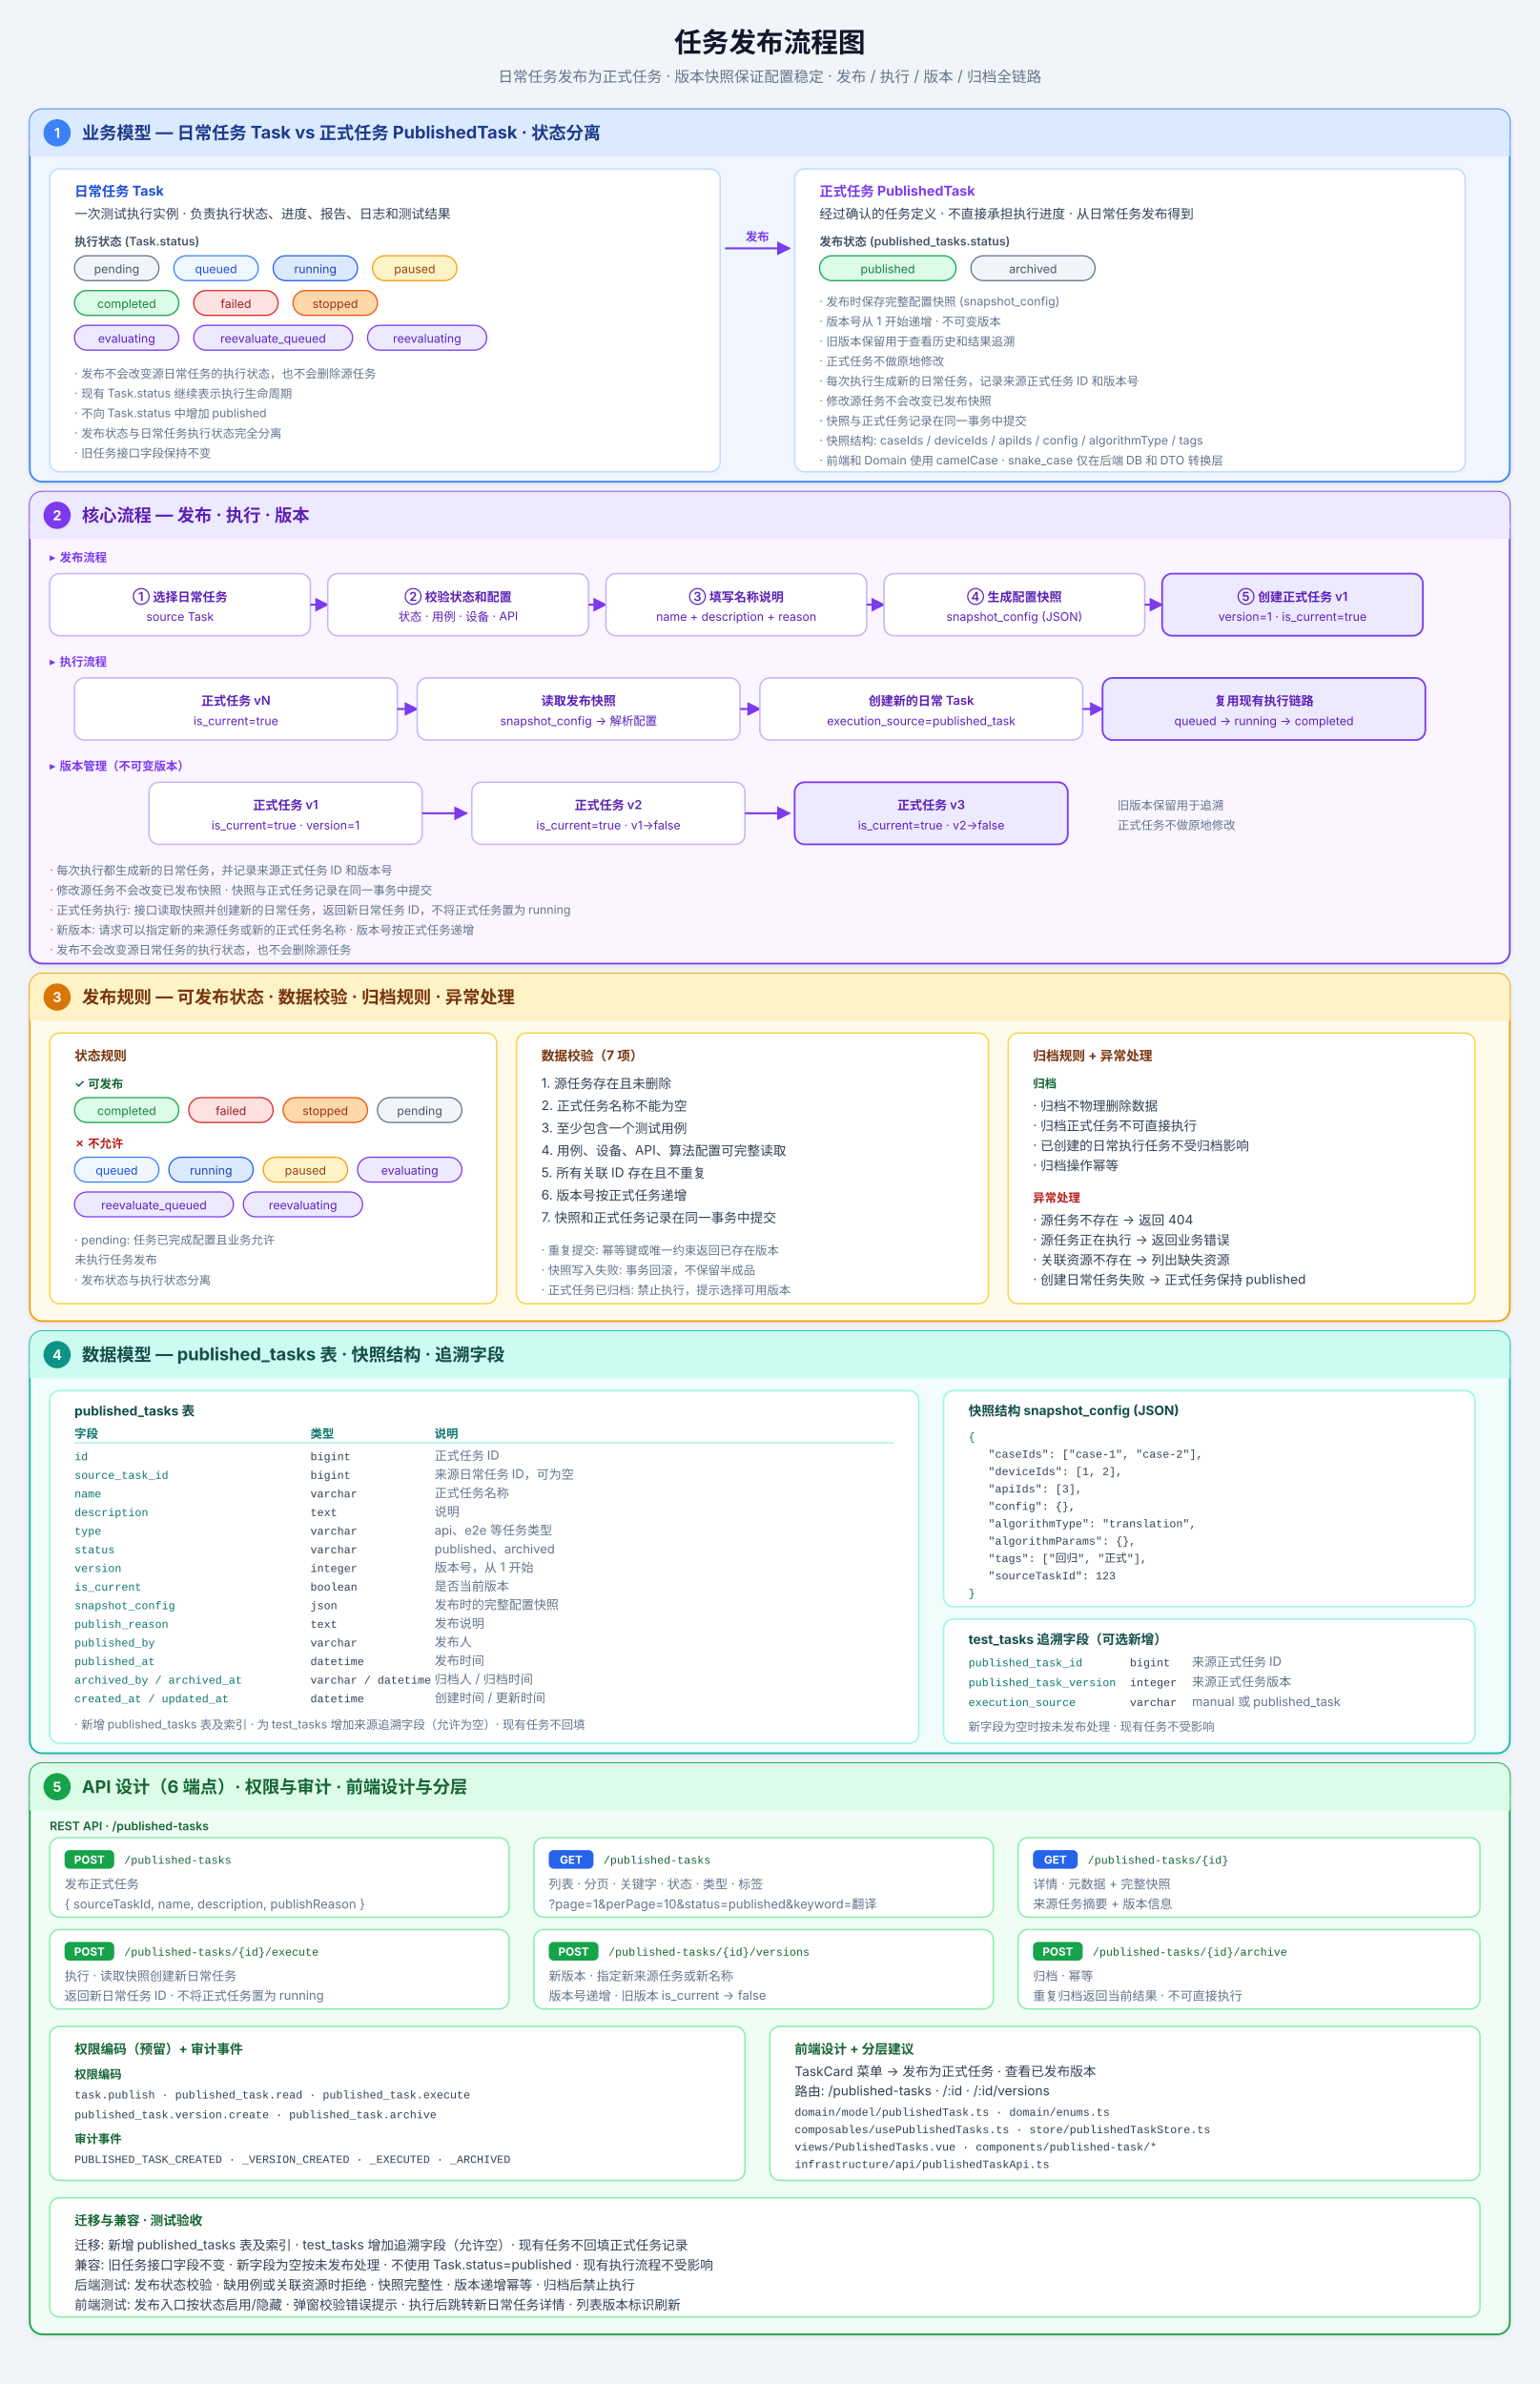
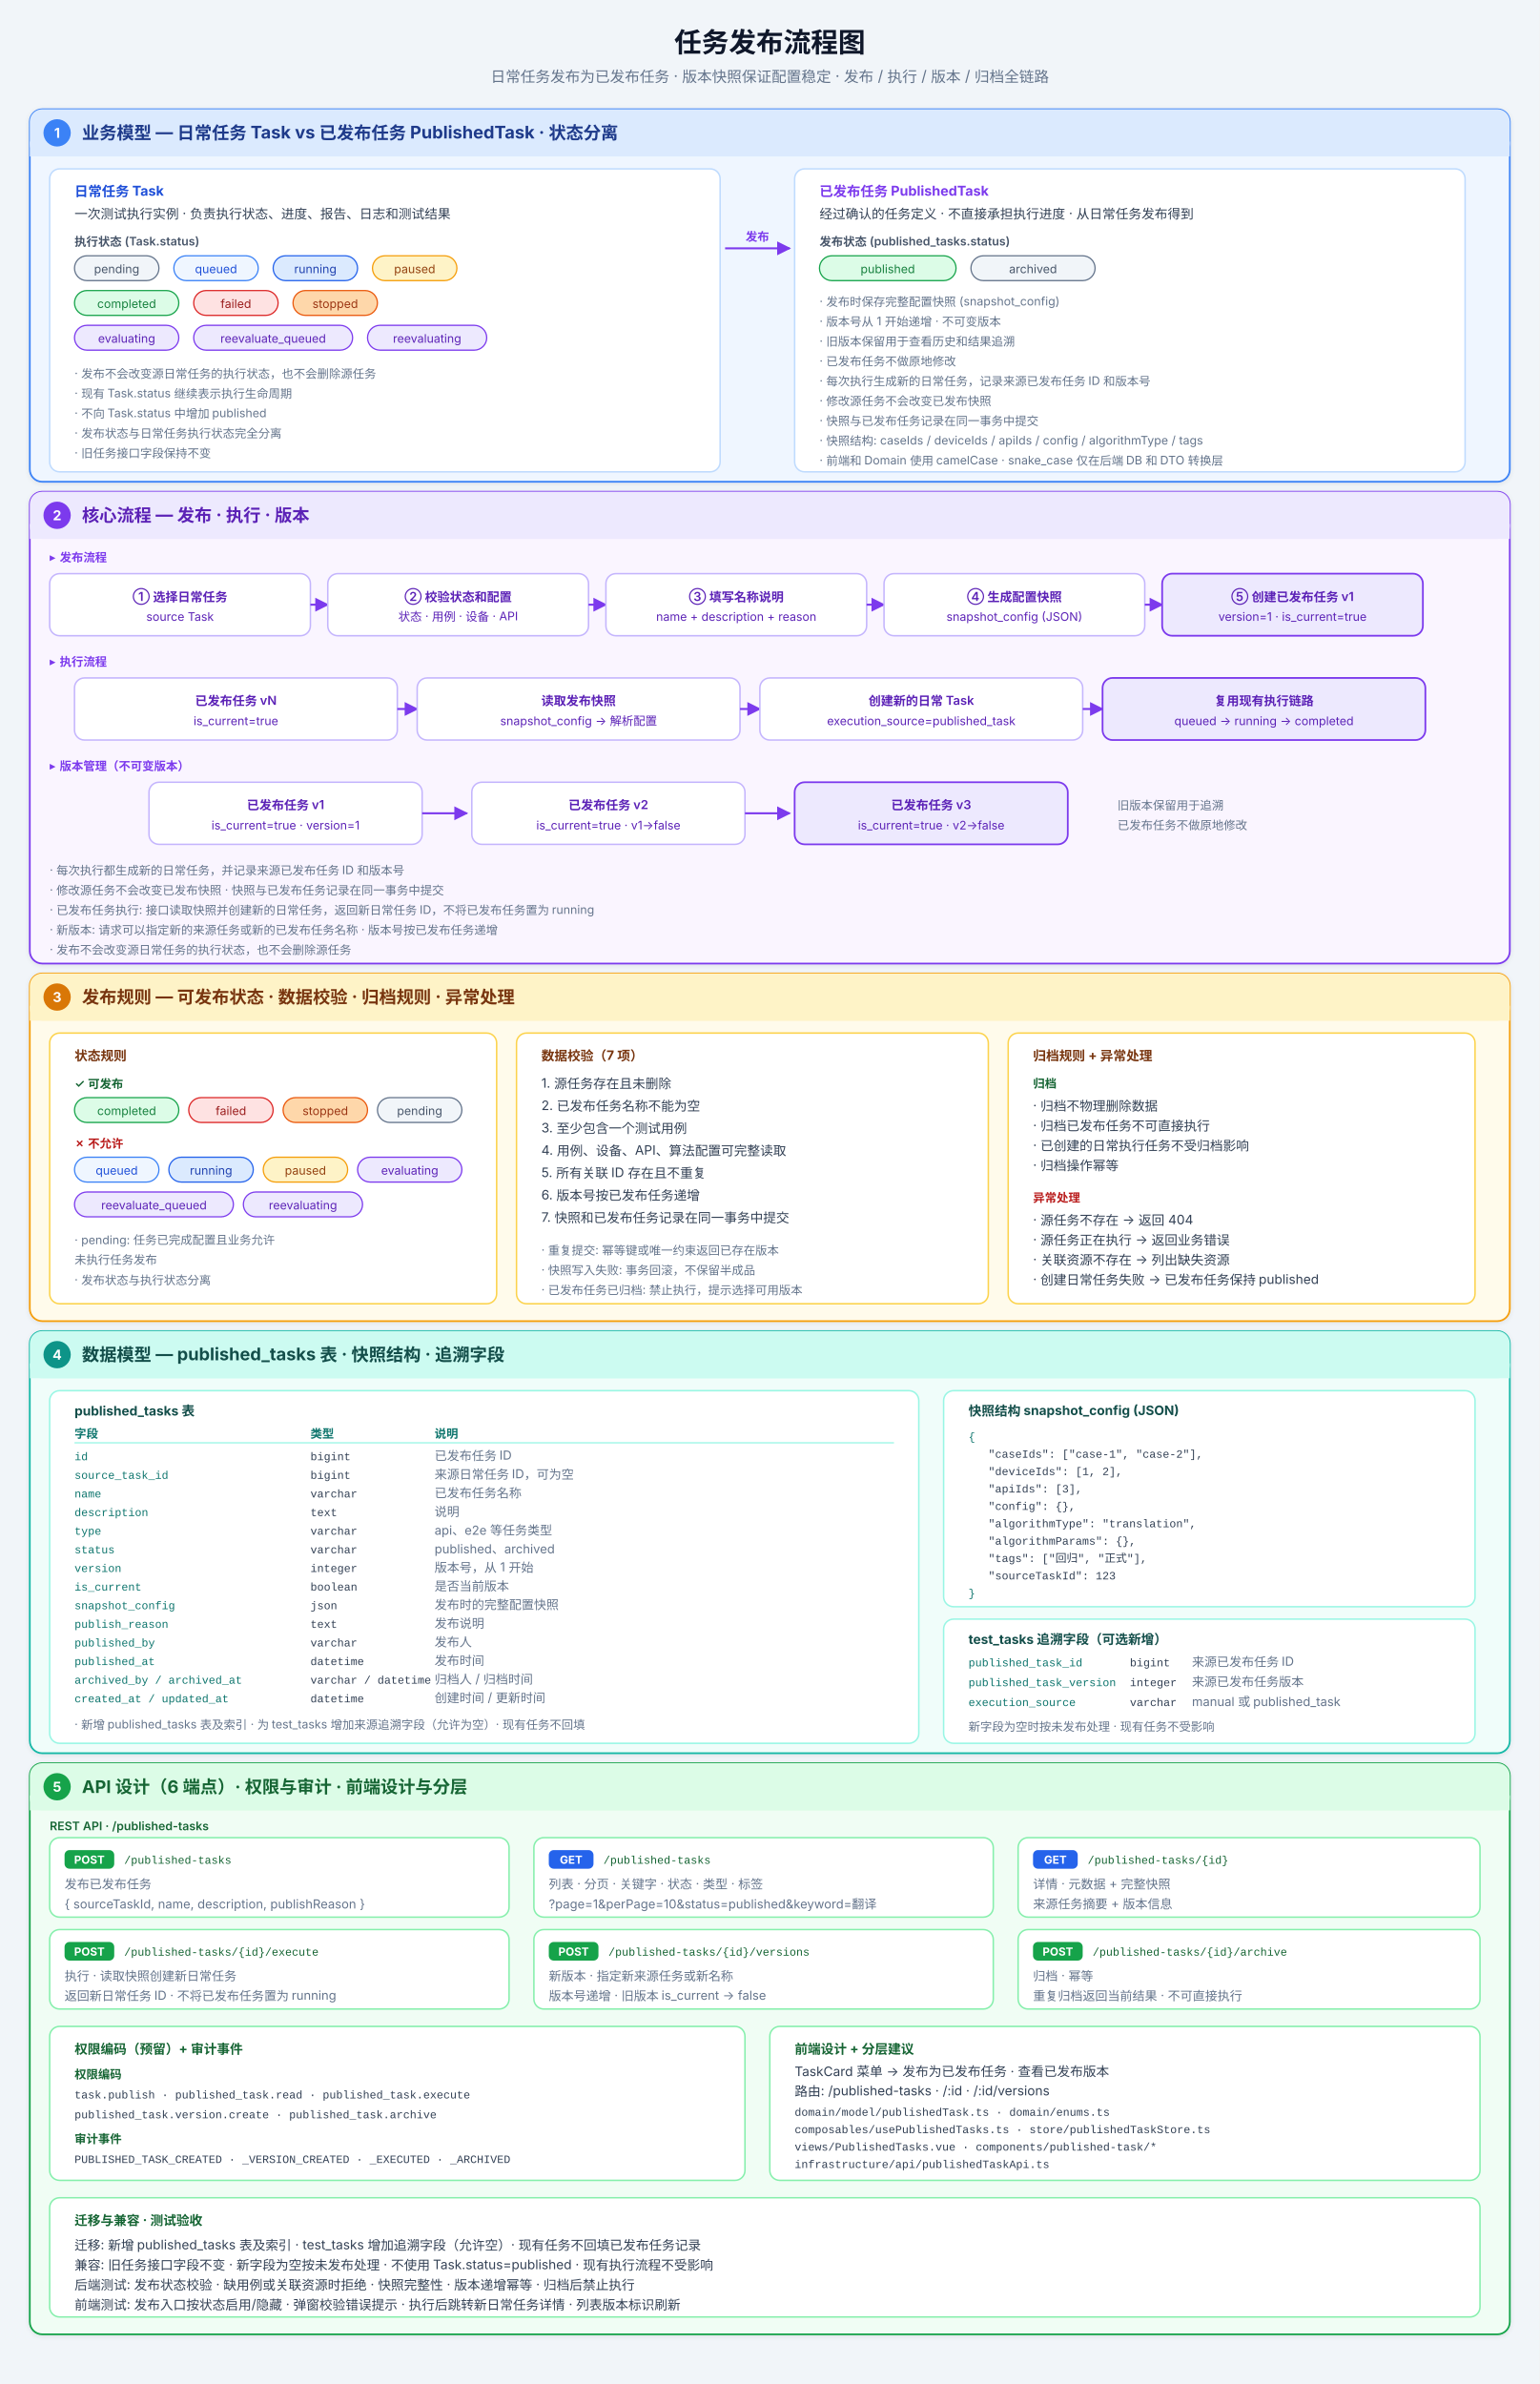
<svg xmlns="http://www.w3.org/2000/svg" viewBox="0 0 1240 1920" font-family="system-ui, -apple-system, 'Segoe UI', 'Microsoft YaHei', 'PingFang SC', sans-serif">
  <defs>
    <marker id="arrow" viewBox="0 0 10 10" refX="9" refY="5" markerWidth="7" markerHeight="7" orient="auto-start-reverse">
      <path d="M0,0 L10,5 L0,10 z" fill="#94a3b8" />
    </marker>
    <marker id="arrowBlue" viewBox="0 0 10 10" refX="9" refY="5" markerWidth="7" markerHeight="7" orient="auto-start-reverse">
      <path d="M0,0 L10,5 L0,10 z" fill="#2563eb" />
    </marker>
    <marker id="arrowGreen" viewBox="0 0 10 10" refX="9" refY="5" markerWidth="7" markerHeight="7" orient="auto-start-reverse">
      <path d="M0,0 L10,5 L0,10 z" fill="#16a34a" />
    </marker>
    <marker id="arrowRed" viewBox="0 0 10 10" refX="9" refY="5" markerWidth="7" markerHeight="7" orient="auto-start-reverse">
      <path d="M0,0 L10,5 L0,10 z" fill="#dc2626" />
    </marker>
    <marker id="arrowAmber" viewBox="0 0 10 10" refX="9" refY="5" markerWidth="7" markerHeight="7" orient="auto-start-reverse">
      <path d="M0,0 L10,5 L0,10 z" fill="#f59e0b" />
    </marker>
    <marker id="arrowViolet" viewBox="0 0 10 10" refX="9" refY="5" markerWidth="7" markerHeight="7" orient="auto-start-reverse">
      <path d="M0,0 L10,5 L0,10 z" fill="#7c3aed" />
    </marker>
    <marker id="arrowTeal" viewBox="0 0 10 10" refX="9" refY="5" markerWidth="7" markerHeight="7" orient="auto-start-reverse">
      <path d="M0,0 L10,5 L0,10 z" fill="#0d9488" />
    </marker>
    <filter id="softShadow" x="-20%" y="-20%" width="140%" height="140%">
      <feDropShadow dx="0" dy="1" stdDeviation="2" flood-color="#0f172a" flood-opacity="0.08" />
    </filter>
    <style>
      .sec-title { font-size: 14px; font-weight: 700; }
      .flow { stroke: #94a3b8; stroke-width: 1.6; fill: none; marker-end: url(#arrow); }
      .flow-blue { stroke: #2563eb; stroke-width: 1.6; fill: none; marker-end: url(#arrowBlue); }
      .flow-green { stroke: #16a34a; stroke-width: 1.6; fill: none; marker-end: url(#arrowGreen); }
      .flow-red { stroke: #dc2626; stroke-width: 1.6; fill: none; marker-end: url(#arrowRed); }
      .flow-amber { stroke: #f59e0b; stroke-width: 1.6; fill: none; marker-end: url(#arrowAmber); }
      .flow-violet { stroke: #7c3aed; stroke-width: 1.6; fill: none; marker-end: url(#arrowViolet); }
      .flow-teal { stroke: #0d9488; stroke-width: 1.6; fill: none; marker-end: url(#arrowTeal); }
      .box-name { font-size: 12.5px; font-weight: 600; fill: #1e293b; }
      .box-desc { font-size: 10px; fill: #64748b; }
      .note { font-size: 9.5px; fill: #64748b; }
      .body { font-size: 10.5px; fill: #334155; }
      .pill-t { font-size: 10px; font-weight: 600; text-anchor: middle; }
      .chip-t { font-size: 9.5px; text-anchor: middle; }
      .lbl { font-size: 9.5px; font-weight: 600; }
      .num-badge { font-size: 11px; font-weight: 700; fill: #ffffff; text-anchor: middle; }
      .decision-t { font-size: 12px; font-weight: 600; fill: #854d0e; text-anchor: middle; }
      .mono { font-family: Consolas, 'Courier New', monospace; font-size: 10px; font-weight: 600; }
      .mono-s { font-family: Consolas, 'Courier New', monospace; font-size: 9px; }
    </style>
  </defs>
  <rect x="0" y="0" width="1240" height="1920" fill="#f1f5f9" />
  <text x="620" y="42" text-anchor="middle" font-size="22" font-weight="700" fill="#0f172a">任务发布流程图</text>
-   <text x="620" y="66" text-anchor="middle" font-size="12" fill="#64748b">日常任务发布为正式任务 · 版本快照保证配置稳定 · 发布 / 执行 / 版本 / 归档全链路</text>
+   <text x="620" y="66" text-anchor="middle" font-size="12" fill="#64748b">日常任务发布为已发布任务 · 版本快照保证配置稳定 · 发布 / 执行 / 版本 / 归档全链路</text>
  <rect x="24" y="88" width="1192" height="300" rx="10" fill="#eff6ff" stroke="#3b82f6" stroke-width="1.4" filter="url(#softShadow)" />
  <rect x="24" y="88" width="1192" height="38" rx="10" fill="#dbeafe" />
  <rect x="24" y="114" width="1192" height="12" fill="#dbeafe" />
  <circle cx="46" cy="107" r="11" fill="#3b82f6" />
  <text x="46" y="111" class="num-badge">1</text>
-   <text x="66" y="112" class="sec-title" fill="#1e3a8a">业务模型 — 日常任务 Task vs 正式任务 PublishedTask · 状态分离</text>
+   <text x="66" y="112" class="sec-title" fill="#1e3a8a">业务模型 — 日常任务 Task vs 已发布任务 PublishedTask · 状态分离</text>
  <rect x="40" y="136" width="540" height="244" rx="8" fill="#ffffff" stroke="#bfdbfe" stroke-width="1.2" />
  <text x="60" y="158" font-size="11" font-weight="700" fill="#1d4ed8">日常任务 Task</text>
  <text x="60" y="176" class="body">一次测试执行实例 · 负责执行状态、进度、报告、日志和测试结果</text>
  <text x="60" y="198" class="lbl" fill="#475569">执行状态 (Task.status)</text>
  <rect x="60" y="206" width="68" height="20" rx="10" fill="#f1f5f9" stroke="#64748b" stroke-width="1" />
  <text x="94" y="220" class="chip-t" fill="#475569">pending</text>
  <rect x="140" y="206" width="68" height="20" rx="10" fill="#eff6ff" stroke="#3b82f6" stroke-width="1" />
  <text x="174" y="220" class="chip-t" fill="#1d4ed8">queued</text>
  <rect x="220" y="206" width="68" height="20" rx="10" fill="#dbeafe" stroke="#2563eb" stroke-width="1" />
  <text x="254" y="220" class="chip-t" fill="#1e40af">running</text>
  <rect x="300" y="206" width="68" height="20" rx="10" fill="#fef3c7" stroke="#f59e0b" stroke-width="1" />
  <text x="334" y="220" class="chip-t" fill="#92400e">paused</text>
  <rect x="60" y="234" width="84" height="20" rx="10" fill="#dcfce7" stroke="#16a34a" stroke-width="1" />
  <text x="102" y="248" class="chip-t" fill="#15803d">completed</text>
  <rect x="156" y="234" width="68" height="20" rx="10" fill="#fee2e2" stroke="#dc2626" stroke-width="1" />
  <text x="190" y="248" class="chip-t" fill="#991b1b">failed</text>
  <rect x="236" y="234" width="68" height="20" rx="10" fill="#fed7aa" stroke="#ea580c" stroke-width="1" />
  <text x="270" y="248" class="chip-t" fill="#9a3412">stopped</text>
  <rect x="60" y="262" width="84" height="20" rx="10" fill="#ede9fe" stroke="#7c3aed" stroke-width="1" />
  <text x="102" y="276" class="chip-t" fill="#5b21b6">evaluating</text>
  <rect x="156" y="262" width="128" height="20" rx="10" fill="#ede9fe" stroke="#7c3aed" stroke-width="1" />
  <text x="220" y="276" class="chip-t" fill="#5b21b6">reevaluate_queued</text>
  <rect x="296" y="262" width="96" height="20" rx="10" fill="#ede9fe" stroke="#7c3aed" stroke-width="1" />
  <text x="344" y="276" class="chip-t" fill="#5b21b6">reevaluating</text>
  <text x="60" y="304" class="note">· 发布不会改变源日常任务的执行状态，也不会删除源任务</text>
  <text x="60" y="320" class="note">· 现有 Task.status 继续表示执行生命周期</text>
  <text x="60" y="336" class="note">· 不向 Task.status 中增加 published</text>
  <text x="60" y="352" class="note">· 发布状态与日常任务执行状态完全分离</text>
  <text x="60" y="368" class="note">· 旧任务接口字段保持不变</text>
  <rect x="640" y="136" width="540" height="244" rx="8" fill="#ffffff" stroke="#bfdbfe" stroke-width="1.2" />
-   <text x="660" y="158" font-size="11" font-weight="700" fill="#7c3aed">正式任务 PublishedTask</text>
+   <text x="660" y="158" font-size="11" font-weight="700" fill="#7c3aed">已发布任务 PublishedTask</text>
  <text x="660" y="176" class="body">经过确认的任务定义 · 不直接承担执行进度 · 从日常任务发布得到</text>
  <text x="660" y="198" class="lbl" fill="#475569">发布状态 (published_tasks.status)</text>
  <rect x="660" y="206" width="110" height="20" rx="10" fill="#dcfce7" stroke="#16a34a" stroke-width="1" />
  <text x="715" y="220" class="chip-t" fill="#15803d">published</text>
  <rect x="782" y="206" width="100" height="20" rx="10" fill="#f1f5f9" stroke="#64748b" stroke-width="1" />
  <text x="832" y="220" class="chip-t" fill="#475569">archived</text>
  <text x="660" y="246" class="note">· 发布时保存完整配置快照 (snapshot_config)</text>
  <text x="660" y="262" class="note">· 版本号从 1 开始递增 · 不可变版本</text>
  <text x="660" y="278" class="note">· 旧版本保留用于查看历史和结果追溯</text>
-   <text x="660" y="294" class="note">· 正式任务不做原地修改</text>
-   <text x="660" y="310" class="note">· 每次执行生成新的日常任务，记录来源正式任务 ID 和版本号</text>
+   <text x="660" y="294" class="note">· 已发布任务不做原地修改</text>
+   <text x="660" y="310" class="note">· 每次执行生成新的日常任务，记录来源已发布任务 ID 和版本号</text>
  <text x="660" y="326" class="note">· 修改源任务不会改变已发布快照</text>
-   <text x="660" y="342" class="note">· 快照与正式任务记录在同一事务中提交</text>
+   <text x="660" y="342" class="note">· 快照与已发布任务记录在同一事务中提交</text>
  <text x="660" y="358" class="note">· 快照结构: caseIds / deviceIds / apiIds / config / algorithmType / tags</text>
  <text x="660" y="374" class="note">· 前端和 Domain 使用 camelCase · snake_case 仅在后端 DB 和 DTO 转换层</text>
  <line x1="584" y1="200" x2="636" y2="200" class="flow-violet" />
  <text x="610" y="194" text-anchor="middle" class="lbl" fill="#7c3aed">发布</text>
  <rect x="24" y="396" width="1192" height="380" rx="10" fill="#faf5ff" stroke="#7c3aed" stroke-width="1.4" filter="url(#softShadow)" />
  <rect x="24" y="396" width="1192" height="38" rx="10" fill="#ede9fe" />
  <rect x="24" y="422" width="1192" height="12" fill="#ede9fe" />
  <circle cx="46" cy="415" r="11" fill="#7c3aed" />
  <text x="46" y="419" class="num-badge">2</text>
  <text x="66" y="420" class="sec-title" fill="#5b21b6">核心流程 — 发布 · 执行 · 版本</text>
  <text x="40" y="452" class="lbl" fill="#7c3aed">▸ 发布流程</text>
  <rect x="40" y="462" width="210" height="50" rx="8" fill="#ffffff" stroke="#c4b5fd" stroke-width="1.2" />
  <text x="145" y="484" class="pill-t" fill="#5b21b6">① 选择日常任务</text>
  <text x="145" y="500" class="chip-t" fill="#5b21b6">source Task</text>
  <line x1="250" y1="487" x2="264" y2="487" class="flow-violet" />
  <rect x="264" y="462" width="210" height="50" rx="8" fill="#ffffff" stroke="#c4b5fd" stroke-width="1.2" />
  <text x="369" y="484" class="pill-t" fill="#5b21b6">② 校验状态和配置</text>
  <text x="369" y="500" class="chip-t" fill="#5b21b6">状态 · 用例 · 设备 · API</text>
  <line x1="474" y1="487" x2="488" y2="487" class="flow-violet" />
  <rect x="488" y="462" width="210" height="50" rx="8" fill="#ffffff" stroke="#c4b5fd" stroke-width="1.2" />
  <text x="593" y="484" class="pill-t" fill="#5b21b6">③ 填写名称说明</text>
  <text x="593" y="500" class="chip-t" fill="#5b21b6">name + description + reason</text>
  <line x1="698" y1="487" x2="712" y2="487" class="flow-violet" />
  <rect x="712" y="462" width="210" height="50" rx="8" fill="#ffffff" stroke="#c4b5fd" stroke-width="1.2" />
  <text x="817" y="484" class="pill-t" fill="#5b21b6">④ 生成配置快照</text>
  <text x="817" y="500" class="chip-t" fill="#5b21b6">snapshot_config (JSON)</text>
  <line x1="922" y1="487" x2="936" y2="487" class="flow-violet" />
  <rect x="936" y="462" width="210" height="50" rx="8" fill="#ede9fe" stroke="#7c3aed" stroke-width="1.4" />
-   <text x="1041" y="484" class="pill-t" fill="#5b21b6">⑤ 创建正式任务 v1</text>
+   <text x="1041" y="484" class="pill-t" fill="#5b21b6">⑤ 创建已发布任务 v1</text>
  <text x="1041" y="500" class="chip-t" fill="#5b21b6">version=1 · is_current=true</text>
  <text x="40" y="536" class="lbl" fill="#7c3aed">▸ 执行流程</text>
  <rect x="60" y="546" width="260" height="50" rx="8" fill="#ffffff" stroke="#c4b5fd" stroke-width="1.2" />
-   <text x="190" y="568" class="pill-t" fill="#5b21b6">正式任务 vN</text>
+   <text x="190" y="568" class="pill-t" fill="#5b21b6">已发布任务 vN</text>
  <text x="190" y="584" class="chip-t" fill="#5b21b6">is_current=true</text>
  <line x1="320" y1="571" x2="336" y2="571" class="flow-violet" />
  <rect x="336" y="546" width="260" height="50" rx="8" fill="#ffffff" stroke="#c4b5fd" stroke-width="1.2" />
  <text x="466" y="568" class="pill-t" fill="#5b21b6">读取发布快照</text>
  <text x="466" y="584" class="chip-t" fill="#5b21b6">snapshot_config → 解析配置</text>
  <line x1="596" y1="571" x2="612" y2="571" class="flow-violet" />
  <rect x="612" y="546" width="260" height="50" rx="8" fill="#ffffff" stroke="#c4b5fd" stroke-width="1.2" />
  <text x="742" y="568" class="pill-t" fill="#5b21b6">创建新的日常 Task</text>
  <text x="742" y="584" class="chip-t" fill="#5b21b6">execution_source=published_task</text>
  <line x1="872" y1="571" x2="888" y2="571" class="flow-violet" />
  <rect x="888" y="546" width="260" height="50" rx="8" fill="#ede9fe" stroke="#7c3aed" stroke-width="1.4" />
  <text x="1018" y="568" class="pill-t" fill="#5b21b6">复用现有执行链路</text>
  <text x="1018" y="584" class="chip-t" fill="#5b21b6">queued → running → completed</text>
  <text x="40" y="620" class="lbl" fill="#7c3aed">▸ 版本管理（不可变版本）</text>
  <rect x="120" y="630" width="220" height="50" rx="8" fill="#ffffff" stroke="#c4b5fd" stroke-width="1.2" />
-   <text x="230" y="652" class="pill-t" fill="#5b21b6">正式任务 v1</text>
+   <text x="230" y="652" class="pill-t" fill="#5b21b6">已发布任务 v1</text>
  <text x="230" y="668" class="chip-t" fill="#5b21b6">is_current=true · version=1</text>
  <line x1="340" y1="655" x2="376" y2="655" class="flow-violet" />
  <rect x="380" y="630" width="220" height="50" rx="8" fill="#ffffff" stroke="#c4b5fd" stroke-width="1.2" />
-   <text x="490" y="652" class="pill-t" fill="#5b21b6">正式任务 v2</text>
+   <text x="490" y="652" class="pill-t" fill="#5b21b6">已发布任务 v2</text>
  <text x="490" y="668" class="chip-t" fill="#5b21b6">is_current=true · v1→false</text>
  <line x1="600" y1="655" x2="636" y2="655" class="flow-violet" />
  <rect x="640" y="630" width="220" height="50" rx="8" fill="#ede9fe" stroke="#7c3aed" stroke-width="1.4" />
-   <text x="750" y="652" class="pill-t" fill="#5b21b6">正式任务 v3</text>
+   <text x="750" y="652" class="pill-t" fill="#5b21b6">已发布任务 v3</text>
  <text x="750" y="668" class="chip-t" fill="#5b21b6">is_current=true · v2→false</text>
  <text x="900" y="652" class="note">旧版本保留用于追溯</text>
-   <text x="900" y="668" class="note">正式任务不做原地修改</text>
-   <text x="40" y="704" class="note">· 每次执行都生成新的日常任务，并记录来源正式任务 ID 和版本号</text>
-   <text x="40" y="720" class="note">· 修改源任务不会改变已发布快照 · 快照与正式任务记录在同一事务中提交</text>
-   <text x="40" y="736" class="note">· 正式任务执行: 接口读取快照并创建新的日常任务，返回新日常任务 ID，不将正式任务置为 running</text>
-   <text x="40" y="752" class="note">· 新版本: 请求可以指定新的来源任务或新的正式任务名称 · 版本号按正式任务递增</text>
+   <text x="900" y="668" class="note">已发布任务不做原地修改</text>
+   <text x="40" y="704" class="note">· 每次执行都生成新的日常任务，并记录来源已发布任务 ID 和版本号</text>
+   <text x="40" y="720" class="note">· 修改源任务不会改变已发布快照 · 快照与已发布任务记录在同一事务中提交</text>
+   <text x="40" y="736" class="note">· 已发布任务执行: 接口读取快照并创建新的日常任务，返回新日常任务 ID，不将已发布任务置为 running</text>
+   <text x="40" y="752" class="note">· 新版本: 请求可以指定新的来源任务或新的已发布任务名称 · 版本号按已发布任务递增</text>
  <text x="40" y="768" class="note">· 发布不会改变源日常任务的执行状态，也不会删除源任务</text>
  <rect x="24" y="784" width="1192" height="280" rx="10" fill="#fffbeb" stroke="#f59e0b" stroke-width="1.4" filter="url(#softShadow)" />
  <rect x="24" y="784" width="1192" height="38" rx="10" fill="#fef3c7" />
  <rect x="24" y="810" width="1192" height="12" fill="#fef3c7" />
  <circle cx="46" cy="803" r="11" fill="#d97706" />
  <text x="46" y="807" class="num-badge">3</text>
  <text x="66" y="808" class="sec-title" fill="#78350f">发布规则 — 可发布状态 · 数据校验 · 归档规则 · 异常处理</text>
  <rect x="40" y="832" width="360" height="218" rx="8" fill="#ffffff" stroke="#fcd34d" stroke-width="1.2" />
  <text x="60" y="854" font-size="10.5" font-weight="700" fill="#78350f">状态规则</text>
  <text x="60" y="876" class="lbl" fill="#166534">✓ 可发布</text>
  <rect x="60" y="884" width="84" height="20" rx="10" fill="#dcfce7" stroke="#16a34a" stroke-width="1" />
  <text x="102" y="898" class="chip-t" fill="#15803d">completed</text>
  <rect x="152" y="884" width="68" height="20" rx="10" fill="#fee2e2" stroke="#dc2626" stroke-width="1" />
  <text x="186" y="898" class="chip-t" fill="#991b1b">failed</text>
  <rect x="228" y="884" width="68" height="20" rx="10" fill="#fed7aa" stroke="#ea580c" stroke-width="1" />
  <text x="262" y="898" class="chip-t" fill="#9a3412">stopped</text>
  <rect x="304" y="884" width="68" height="20" rx="10" fill="#f1f5f9" stroke="#64748b" stroke-width="1" />
  <text x="338" y="898" class="chip-t" fill="#475569">pending</text>
  <text x="60" y="924" class="lbl" fill="#b91c1c">✗ 不允许</text>
  <rect x="60" y="932" width="68" height="20" rx="10" fill="#eff6ff" stroke="#3b82f6" stroke-width="1" />
  <text x="94" y="946" class="chip-t" fill="#1d4ed8">queued</text>
  <rect x="136" y="932" width="68" height="20" rx="10" fill="#dbeafe" stroke="#2563eb" stroke-width="1" />
  <text x="170" y="946" class="chip-t" fill="#1e40af">running</text>
  <rect x="212" y="932" width="68" height="20" rx="10" fill="#fef3c7" stroke="#f59e0b" stroke-width="1" />
  <text x="246" y="946" class="chip-t" fill="#92400e">paused</text>
  <rect x="288" y="932" width="84" height="20" rx="10" fill="#ede9fe" stroke="#7c3aed" stroke-width="1" />
  <text x="330" y="946" class="chip-t" fill="#5b21b6">evaluating</text>
  <rect x="60" y="960" width="128" height="20" rx="10" fill="#ede9fe" stroke="#7c3aed" stroke-width="1" />
  <text x="124" y="974" class="chip-t" fill="#5b21b6">reevaluate_queued</text>
  <rect x="196" y="960" width="96" height="20" rx="10" fill="#ede9fe" stroke="#7c3aed" stroke-width="1" />
  <text x="244" y="974" class="chip-t" fill="#5b21b6">reevaluating</text>
  <text x="60" y="1002" class="note">· pending: 任务已完成配置且业务允许</text>
  <text x="60" y="1018" class="note">  未执行任务发布</text>
  <text x="60" y="1034" class="note">· 发布状态与执行状态分离</text>
  <rect x="416" y="832" width="380" height="218" rx="8" fill="#ffffff" stroke="#fcd34d" stroke-width="1.2" />
  <text x="436" y="854" font-size="10.5" font-weight="700" fill="#78350f">数据校验（7 项）</text>
  <text x="436" y="876" class="body">1. 源任务存在且未删除</text>
-   <text x="436" y="894" class="body">2. 正式任务名称不能为空</text>
+   <text x="436" y="894" class="body">2. 已发布任务名称不能为空</text>
  <text x="436" y="912" class="body">3. 至少包含一个测试用例</text>
  <text x="436" y="930" class="body">4. 用例、设备、API、算法配置可完整读取</text>
  <text x="436" y="948" class="body">5. 所有关联 ID 存在且不重复</text>
-   <text x="436" y="966" class="body">6. 版本号按正式任务递增</text>
-   <text x="436" y="984" class="body">7. 快照和正式任务记录在同一事务中提交</text>
+   <text x="436" y="966" class="body">6. 版本号按已发布任务递增</text>
+   <text x="436" y="984" class="body">7. 快照和已发布任务记录在同一事务中提交</text>
  <text x="436" y="1010" class="note">· 重复提交: 幂等键或唯一约束返回已存在版本</text>
  <text x="436" y="1026" class="note">· 快照写入失败: 事务回滚，不保留半成品</text>
-   <text x="436" y="1042" class="note">· 正式任务已归档: 禁止执行，提示选择可用版本</text>
+   <text x="436" y="1042" class="note">· 已发布任务已归档: 禁止执行，提示选择可用版本</text>
  <rect x="812" y="832" width="376" height="218" rx="8" fill="#ffffff" stroke="#fcd34d" stroke-width="1.2" />
  <text x="832" y="854" font-size="10.5" font-weight="700" fill="#78350f">归档规则 + 异常处理</text>
  <text x="832" y="876" class="lbl" fill="#166534">归档</text>
  <text x="832" y="894" class="body">· 归档不物理删除数据</text>
-   <text x="832" y="910" class="body">· 归档正式任务不可直接执行</text>
+   <text x="832" y="910" class="body">· 归档已发布任务不可直接执行</text>
  <text x="832" y="926" class="body">· 已创建的日常执行任务不受归档影响</text>
  <text x="832" y="942" class="body">· 归档操作幂等</text>
  <text x="832" y="968" class="lbl" fill="#b91c1c">异常处理</text>
  <text x="832" y="986" class="body">· 源任务不存在 → 返回 404</text>
  <text x="832" y="1002" class="body">· 源任务正在执行 → 返回业务错误</text>
  <text x="832" y="1018" class="body">· 关联资源不存在 → 列出缺失资源</text>
-   <text x="832" y="1034" class="body">· 创建日常任务失败 → 正式任务保持 published</text>
+   <text x="832" y="1034" class="body">· 创建日常任务失败 → 已发布任务保持 published</text>
  <rect x="24" y="1072" width="1192" height="340" rx="10" fill="#f0fdfa" stroke="#14b8a6" stroke-width="1.4" filter="url(#softShadow)" />
  <rect x="24" y="1072" width="1192" height="38" rx="10" fill="#ccfbf1" />
  <rect x="24" y="1098" width="1192" height="12" fill="#ccfbf1" />
  <circle cx="46" cy="1091" r="11" fill="#0d9488" />
  <text x="46" y="1095" class="num-badge">4</text>
  <text x="66" y="1096" class="sec-title" fill="#134e4a">数据模型 — published_tasks 表 · 快照结构 · 追溯字段</text>
  <rect x="40" y="1120" width="700" height="284" rx="8" fill="#ffffff" stroke="#99f6e4" stroke-width="1.2" />
  <text x="60" y="1140" font-size="10.5" font-weight="700" fill="#134e4a">published_tasks 表</text>
  <text x="60" y="1158" class="lbl" fill="#0f766e">字段</text>
  <text x="250" y="1158" class="lbl" fill="#0f766e">类型</text>
  <text x="350" y="1158" class="lbl" fill="#0f766e">说明</text>
  <line x1="60" y1="1162" x2="720" y2="1162" stroke="#99f6e4" stroke-width="1" />
  <text x="60" y="1176" class="mono-s" fill="#0f766e">id</text>
  <text x="250" y="1176" class="mono-s" fill="#334155">bigint</text>
-   <text x="350" y="1176" class="box-desc">正式任务 ID</text>
+   <text x="350" y="1176" class="box-desc">已发布任务 ID</text>
  <text x="60" y="1191" class="mono-s" fill="#0f766e">source_task_id</text>
  <text x="250" y="1191" class="mono-s" fill="#334155">bigint</text>
  <text x="350" y="1191" class="box-desc">来源日常任务 ID，可为空</text>
  <text x="60" y="1206" class="mono-s" fill="#0f766e">name</text>
  <text x="250" y="1206" class="mono-s" fill="#334155">varchar</text>
-   <text x="350" y="1206" class="box-desc">正式任务名称</text>
+   <text x="350" y="1206" class="box-desc">已发布任务名称</text>
  <text x="60" y="1221" class="mono-s" fill="#0f766e">description</text>
  <text x="250" y="1221" class="mono-s" fill="#334155">text</text>
  <text x="350" y="1221" class="box-desc">说明</text>
  <text x="60" y="1236" class="mono-s" fill="#0f766e">type</text>
  <text x="250" y="1236" class="mono-s" fill="#334155">varchar</text>
  <text x="350" y="1236" class="box-desc">api、e2e 等任务类型</text>
  <text x="60" y="1251" class="mono-s" fill="#0f766e">status</text>
  <text x="250" y="1251" class="mono-s" fill="#334155">varchar</text>
  <text x="350" y="1251" class="box-desc">published、archived</text>
  <text x="60" y="1266" class="mono-s" fill="#0f766e">version</text>
  <text x="250" y="1266" class="mono-s" fill="#334155">integer</text>
  <text x="350" y="1266" class="box-desc">版本号，从 1 开始</text>
  <text x="60" y="1281" class="mono-s" fill="#0f766e">is_current</text>
  <text x="250" y="1281" class="mono-s" fill="#334155">boolean</text>
  <text x="350" y="1281" class="box-desc">是否当前版本</text>
  <text x="60" y="1296" class="mono-s" fill="#0f766e">snapshot_config</text>
  <text x="250" y="1296" class="mono-s" fill="#334155">json</text>
  <text x="350" y="1296" class="box-desc">发布时的完整配置快照</text>
  <text x="60" y="1311" class="mono-s" fill="#0f766e">publish_reason</text>
  <text x="250" y="1311" class="mono-s" fill="#334155">text</text>
  <text x="350" y="1311" class="box-desc">发布说明</text>
  <text x="60" y="1326" class="mono-s" fill="#0f766e">published_by</text>
  <text x="250" y="1326" class="mono-s" fill="#334155">varchar</text>
  <text x="350" y="1326" class="box-desc">发布人</text>
  <text x="60" y="1341" class="mono-s" fill="#0f766e">published_at</text>
  <text x="250" y="1341" class="mono-s" fill="#334155">datetime</text>
  <text x="350" y="1341" class="box-desc">发布时间</text>
  <text x="60" y="1356" class="mono-s" fill="#0f766e">archived_by / archived_at</text>
  <text x="250" y="1356" class="mono-s" fill="#334155">varchar / datetime</text>
  <text x="350" y="1356" class="box-desc">归档人 / 归档时间</text>
  <text x="60" y="1371" class="mono-s" fill="#0f766e">created_at / updated_at</text>
  <text x="250" y="1371" class="mono-s" fill="#334155">datetime</text>
  <text x="350" y="1371" class="box-desc">创建时间 / 更新时间</text>
  <text x="60" y="1392" class="note">· 新增 published_tasks 表及索引 · 为 test_tasks 增加来源追溯字段（允许为空）· 现有任务不回填</text>
  <rect x="760" y="1120" width="428" height="174" rx="8" fill="#ffffff" stroke="#99f6e4" stroke-width="1.2" />
  <text x="780" y="1140" font-size="10.5" font-weight="700" fill="#134e4a">快照结构 snapshot_config (JSON)</text>
  <text x="780" y="1160" class="mono-s" fill="#0f766e">{</text>
  <text x="796" y="1174" class="mono-s" fill="#334155">"caseIds": ["case-1", "case-2"],</text>
  <text x="796" y="1188" class="mono-s" fill="#334155">"deviceIds": [1, 2],</text>
  <text x="796" y="1202" class="mono-s" fill="#334155">"apiIds": [3],</text>
  <text x="796" y="1216" class="mono-s" fill="#334155">"config": {},</text>
  <text x="796" y="1230" class="mono-s" fill="#334155">"algorithmType": "translation",</text>
  <text x="796" y="1244" class="mono-s" fill="#334155">"algorithmParams": {},</text>
  <text x="796" y="1258" class="mono-s" fill="#334155">"tags": ["回归", "正式"],</text>
  <text x="796" y="1272" class="mono-s" fill="#334155">"sourceTaskId": 123</text>
  <text x="780" y="1286" class="mono-s" fill="#0f766e">}</text>
  <rect x="760" y="1304" width="428" height="100" rx="8" fill="#ffffff" stroke="#99f6e4" stroke-width="1.2" />
  <text x="780" y="1324" font-size="10.5" font-weight="700" fill="#134e4a">test_tasks 追溯字段（可选新增）</text>
  <text x="780" y="1342" class="mono-s" fill="#0f766e">published_task_id</text>
  <text x="910" y="1342" class="mono-s" fill="#334155">bigint</text>
-   <text x="960" y="1342" class="box-desc">来源正式任务 ID</text>
+   <text x="960" y="1342" class="box-desc">来源已发布任务 ID</text>
  <text x="780" y="1358" class="mono-s" fill="#0f766e">published_task_version</text>
  <text x="910" y="1358" class="mono-s" fill="#334155">integer</text>
-   <text x="960" y="1358" class="box-desc">来源正式任务版本</text>
+   <text x="960" y="1358" class="box-desc">来源已发布任务版本</text>
  <text x="780" y="1374" class="mono-s" fill="#0f766e">execution_source</text>
  <text x="910" y="1374" class="mono-s" fill="#334155">varchar</text>
  <text x="960" y="1374" class="box-desc">manual 或 published_task</text>
  <text x="780" y="1394" class="note">新字段为空时按未发布处理 · 现有任务不受影响</text>
  <rect x="24" y="1420" width="1192" height="460" rx="10" fill="#f0fdf4" stroke="#16a34a" stroke-width="1.4" filter="url(#softShadow)" />
  <rect x="24" y="1420" width="1192" height="38" rx="10" fill="#dcfce7" />
  <rect x="24" y="1446" width="1192" height="12" fill="#dcfce7" />
  <circle cx="46" cy="1439" r="11" fill="#16a34a" />
  <text x="46" y="1443" class="num-badge">5</text>
  <text x="66" y="1444" class="sec-title" fill="#166534">API 设计（6 端点）· 权限与审计 · 前端设计与分层</text>
  <text x="40" y="1474" class="lbl" fill="#166534">REST API · /published-tasks</text>
  <rect x="40" y="1480" width="370" height="64" rx="8" fill="#ffffff" stroke="#86efac" stroke-width="1.2" />
  <rect x="52" y="1490" width="40" height="15" rx="4" fill="#16a34a" />
  <text x="72" y="1501" font-size="9" font-weight="700" fill="#ffffff" text-anchor="middle">POST</text>
  <text x="100" y="1501" class="mono-s" fill="#166534">/published-tasks</text>
-   <text x="52" y="1521" class="box-desc">发布正式任务</text>
+   <text x="52" y="1521" class="box-desc">发布已发布任务</text>
  <text x="52" y="1537" class="box-desc">{ sourceTaskId, name, description, publishReason }</text>
  <rect x="430" y="1480" width="370" height="64" rx="8" fill="#ffffff" stroke="#86efac" stroke-width="1.2" />
  <rect x="442" y="1490" width="36" height="15" rx="4" fill="#2563eb" />
  <text x="460" y="1501" font-size="9" font-weight="700" fill="#ffffff" text-anchor="middle">GET</text>
  <text x="486" y="1501" class="mono-s" fill="#166534">/published-tasks</text>
  <text x="442" y="1521" class="box-desc">列表 · 分页 · 关键字 · 状态 · 类型 · 标签</text>
  <text x="442" y="1537" class="box-desc">?page=1&amp;perPage=10&amp;status=published&amp;keyword=翻译</text>
  <rect x="820" y="1480" width="372" height="64" rx="8" fill="#ffffff" stroke="#86efac" stroke-width="1.2" />
  <rect x="832" y="1490" width="36" height="15" rx="4" fill="#2563eb" />
  <text x="850" y="1501" font-size="9" font-weight="700" fill="#ffffff" text-anchor="middle">GET</text>
  <text x="876" y="1501" class="mono-s" fill="#166534">/published-tasks/{id}</text>
  <text x="832" y="1521" class="box-desc">详情 · 元数据 + 完整快照</text>
  <text x="832" y="1537" class="box-desc">来源任务摘要 + 版本信息</text>
  <rect x="40" y="1554" width="370" height="64" rx="8" fill="#ffffff" stroke="#86efac" stroke-width="1.2" />
  <rect x="52" y="1564" width="40" height="15" rx="4" fill="#16a34a" />
  <text x="72" y="1575" font-size="9" font-weight="700" fill="#ffffff" text-anchor="middle">POST</text>
  <text x="100" y="1575" class="mono-s" fill="#166534">/published-tasks/{id}/execute</text>
  <text x="52" y="1595" class="box-desc">执行 · 读取快照创建新日常任务</text>
-   <text x="52" y="1611" class="box-desc">返回新日常任务 ID · 不将正式任务置为 running</text>
+   <text x="52" y="1611" class="box-desc">返回新日常任务 ID · 不将已发布任务置为 running</text>
  <rect x="430" y="1554" width="370" height="64" rx="8" fill="#ffffff" stroke="#86efac" stroke-width="1.2" />
  <rect x="442" y="1564" width="40" height="15" rx="4" fill="#16a34a" />
  <text x="462" y="1575" font-size="9" font-weight="700" fill="#ffffff" text-anchor="middle">POST</text>
  <text x="490" y="1575" class="mono-s" fill="#166534">/published-tasks/{id}/versions</text>
  <text x="442" y="1595" class="box-desc">新版本 · 指定新来源任务或新名称</text>
  <text x="442" y="1611" class="box-desc">版本号递增 · 旧版本 is_current → false</text>
  <rect x="820" y="1554" width="372" height="64" rx="8" fill="#ffffff" stroke="#86efac" stroke-width="1.2" />
  <rect x="832" y="1564" width="40" height="15" rx="4" fill="#16a34a" />
  <text x="852" y="1575" font-size="9" font-weight="700" fill="#ffffff" text-anchor="middle">POST</text>
  <text x="880" y="1575" class="mono-s" fill="#166534">/published-tasks/{id}/archive</text>
  <text x="832" y="1595" class="box-desc">归档 · 幂等</text>
  <text x="832" y="1611" class="box-desc">重复归档返回当前结果 · 不可直接执行</text>
  <rect x="40" y="1632" width="560" height="124" rx="8" fill="#ffffff" stroke="#86efac" stroke-width="1.2" />
  <text x="60" y="1654" font-size="10.5" font-weight="700" fill="#166534">权限编码（预留）+ 审计事件</text>
  <text x="60" y="1674" class="lbl" fill="#166534">权限编码</text>
  <text x="60" y="1690" class="mono-s" fill="#334155">task.publish · published_task.read · published_task.execute</text>
  <text x="60" y="1706" class="mono-s" fill="#334155">published_task.version.create · published_task.archive</text>
  <text x="60" y="1726" class="lbl" fill="#166534">审计事件</text>
  <text x="60" y="1742" class="mono-s" fill="#334155">PUBLISHED_TASK_CREATED · _VERSION_CREATED · _EXECUTED · _ARCHIVED</text>
  <rect x="620" y="1632" width="572" height="124" rx="8" fill="#ffffff" stroke="#86efac" stroke-width="1.2" />
  <text x="640" y="1654" font-size="10.5" font-weight="700" fill="#166534">前端设计 + 分层建议</text>
-   <text x="640" y="1672" class="body">TaskCard 菜单 → 发布为正式任务 · 查看已发布版本</text>
+   <text x="640" y="1672" class="body">TaskCard 菜单 → 发布为已发布任务 · 查看已发布版本</text>
  <text x="640" y="1688" class="body">路由: /published-tasks · /:id · /:id/versions</text>
  <text x="640" y="1704" class="mono-s" fill="#334155">domain/model/publishedTask.ts · domain/enums.ts</text>
  <text x="640" y="1718" class="mono-s" fill="#334155">composables/usePublishedTasks.ts · store/publishedTaskStore.ts</text>
  <text x="640" y="1732" class="mono-s" fill="#334155">views/PublishedTasks.vue · components/published-task/*</text>
  <text x="640" y="1746" class="mono-s" fill="#334155">infrastructure/api/publishedTaskApi.ts</text>
  <rect x="40" y="1770" width="1152" height="96" rx="8" fill="#ffffff" stroke="#86efac" stroke-width="1.2" />
  <text x="60" y="1792" font-size="10.5" font-weight="700" fill="#166534">迁移与兼容 · 测试验收</text>
-   <text x="60" y="1812" class="body">迁移: 新增 published_tasks 表及索引 · test_tasks 增加追溯字段（允许空）· 现有任务不回填正式任务记录</text>
+   <text x="60" y="1812" class="body">迁移: 新增 published_tasks 表及索引 · test_tasks 增加追溯字段（允许空）· 现有任务不回填已发布任务记录</text>
  <text x="60" y="1828" class="body">兼容: 旧任务接口字段不变 · 新字段为空按未发布处理 · 不使用 Task.status=published · 现有执行流程不受影响</text>
  <text x="60" y="1844" class="body">后端测试: 发布状态校验 · 缺用例或关联资源时拒绝 · 快照完整性 · 版本递增幂等 · 归档后禁止执行</text>
  <text x="60" y="1860" class="body">前端测试: 发布入口按状态启用/隐藏 · 弹窗校验错误提示 · 执行后跳转新日常任务详情 · 列表版本标识刷新</text>
</svg>
